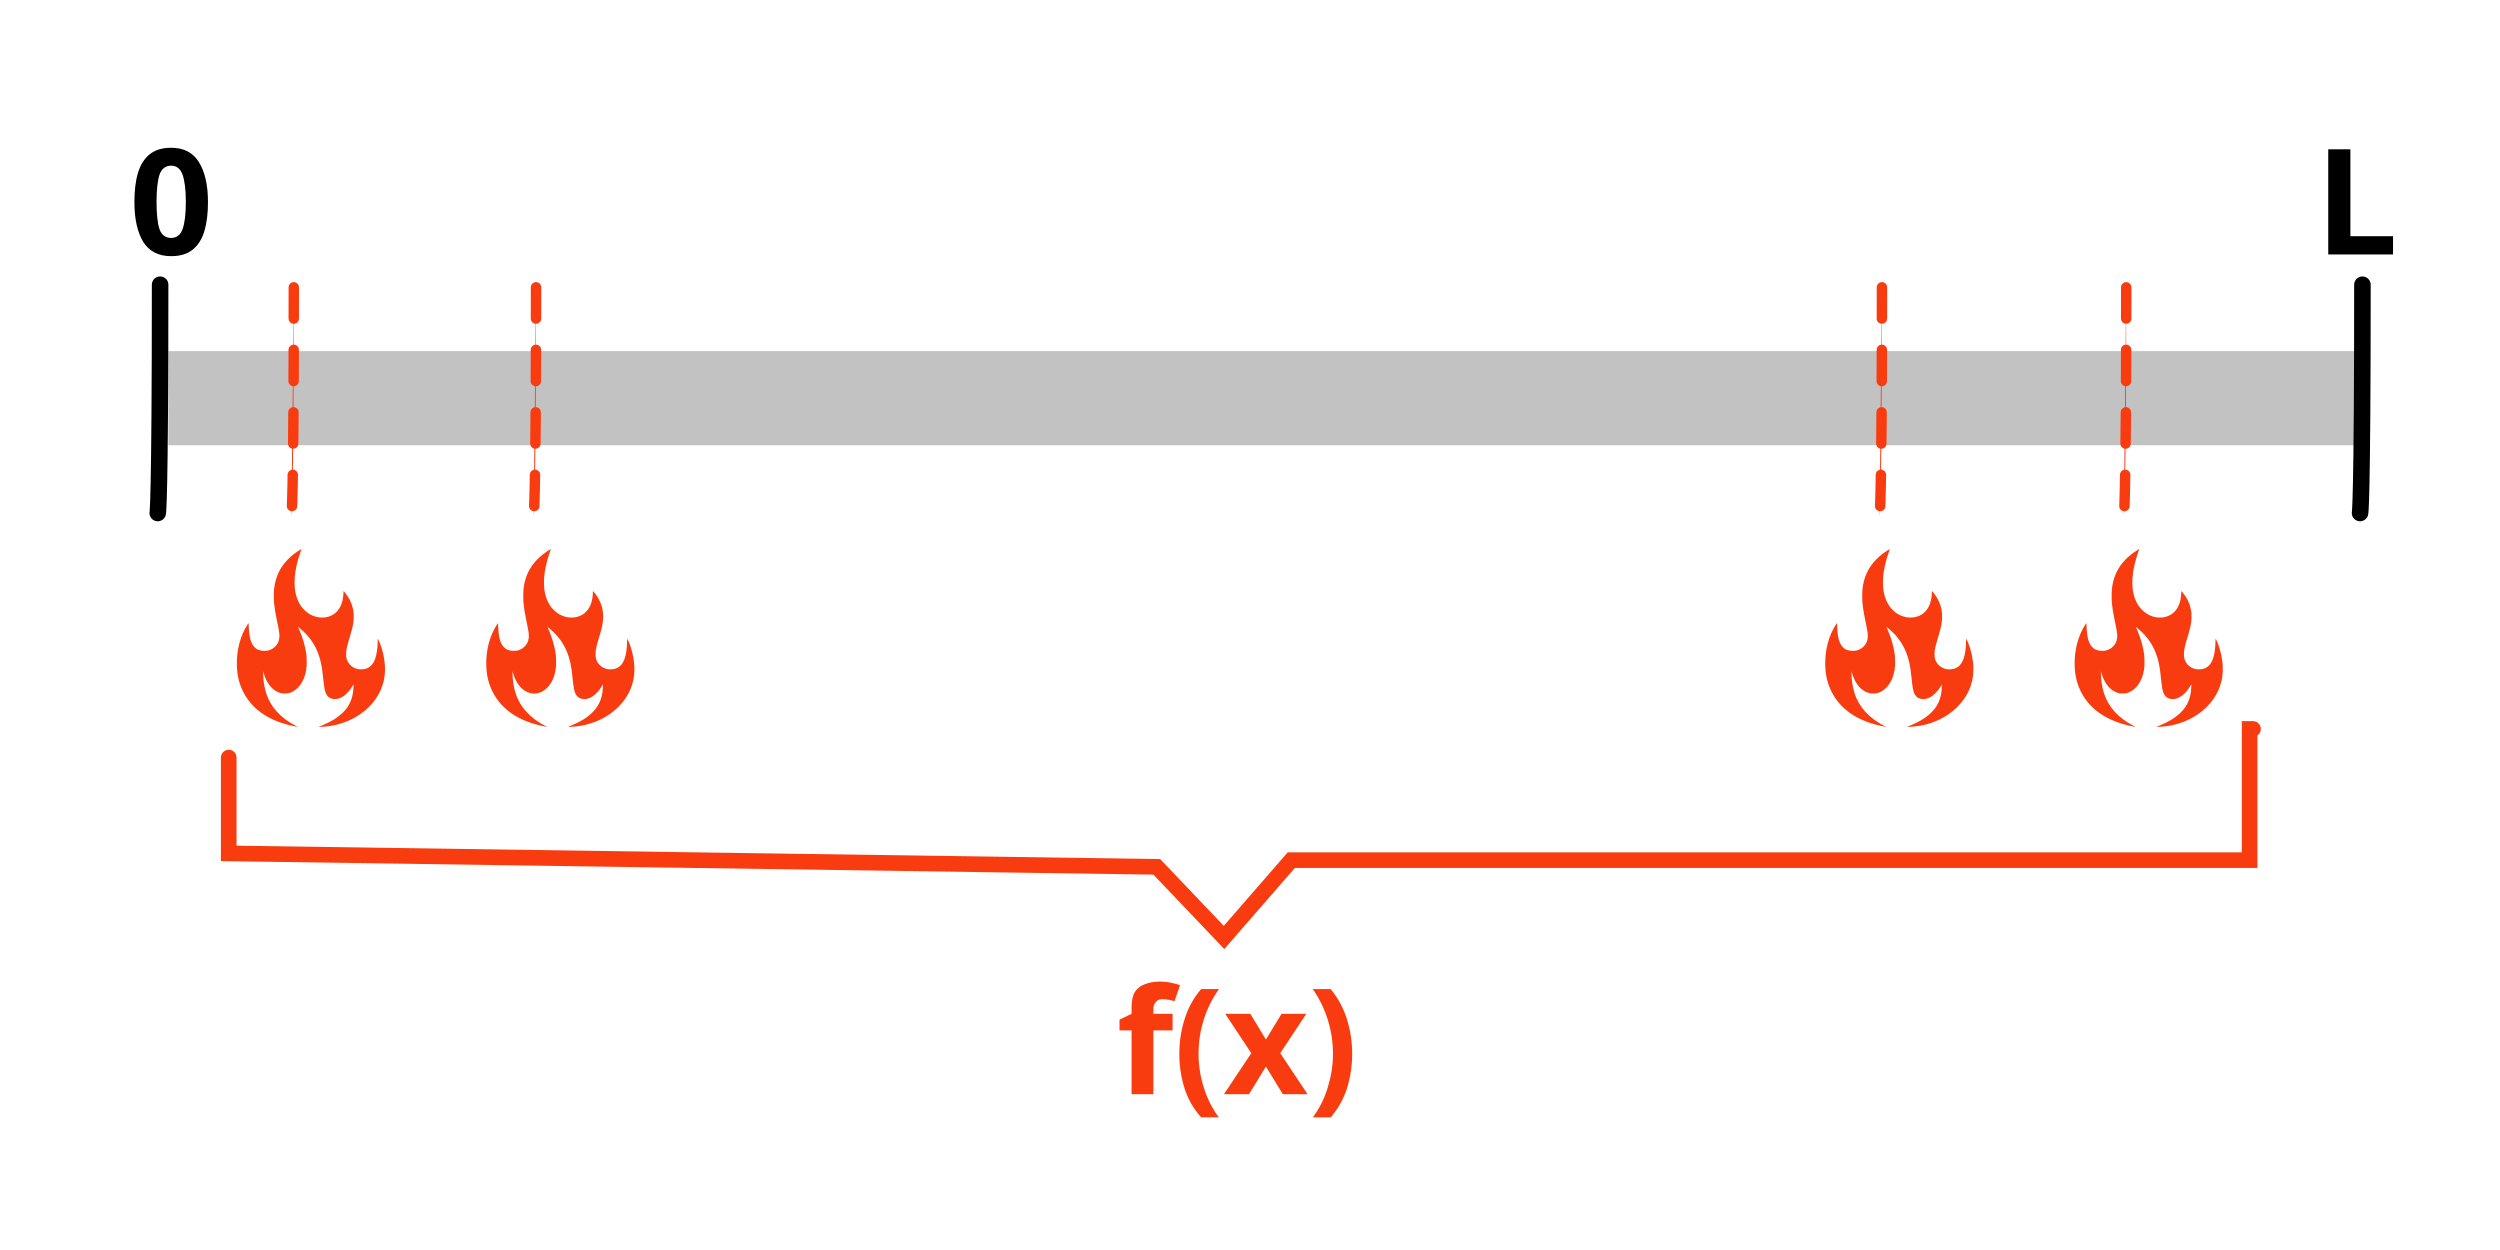
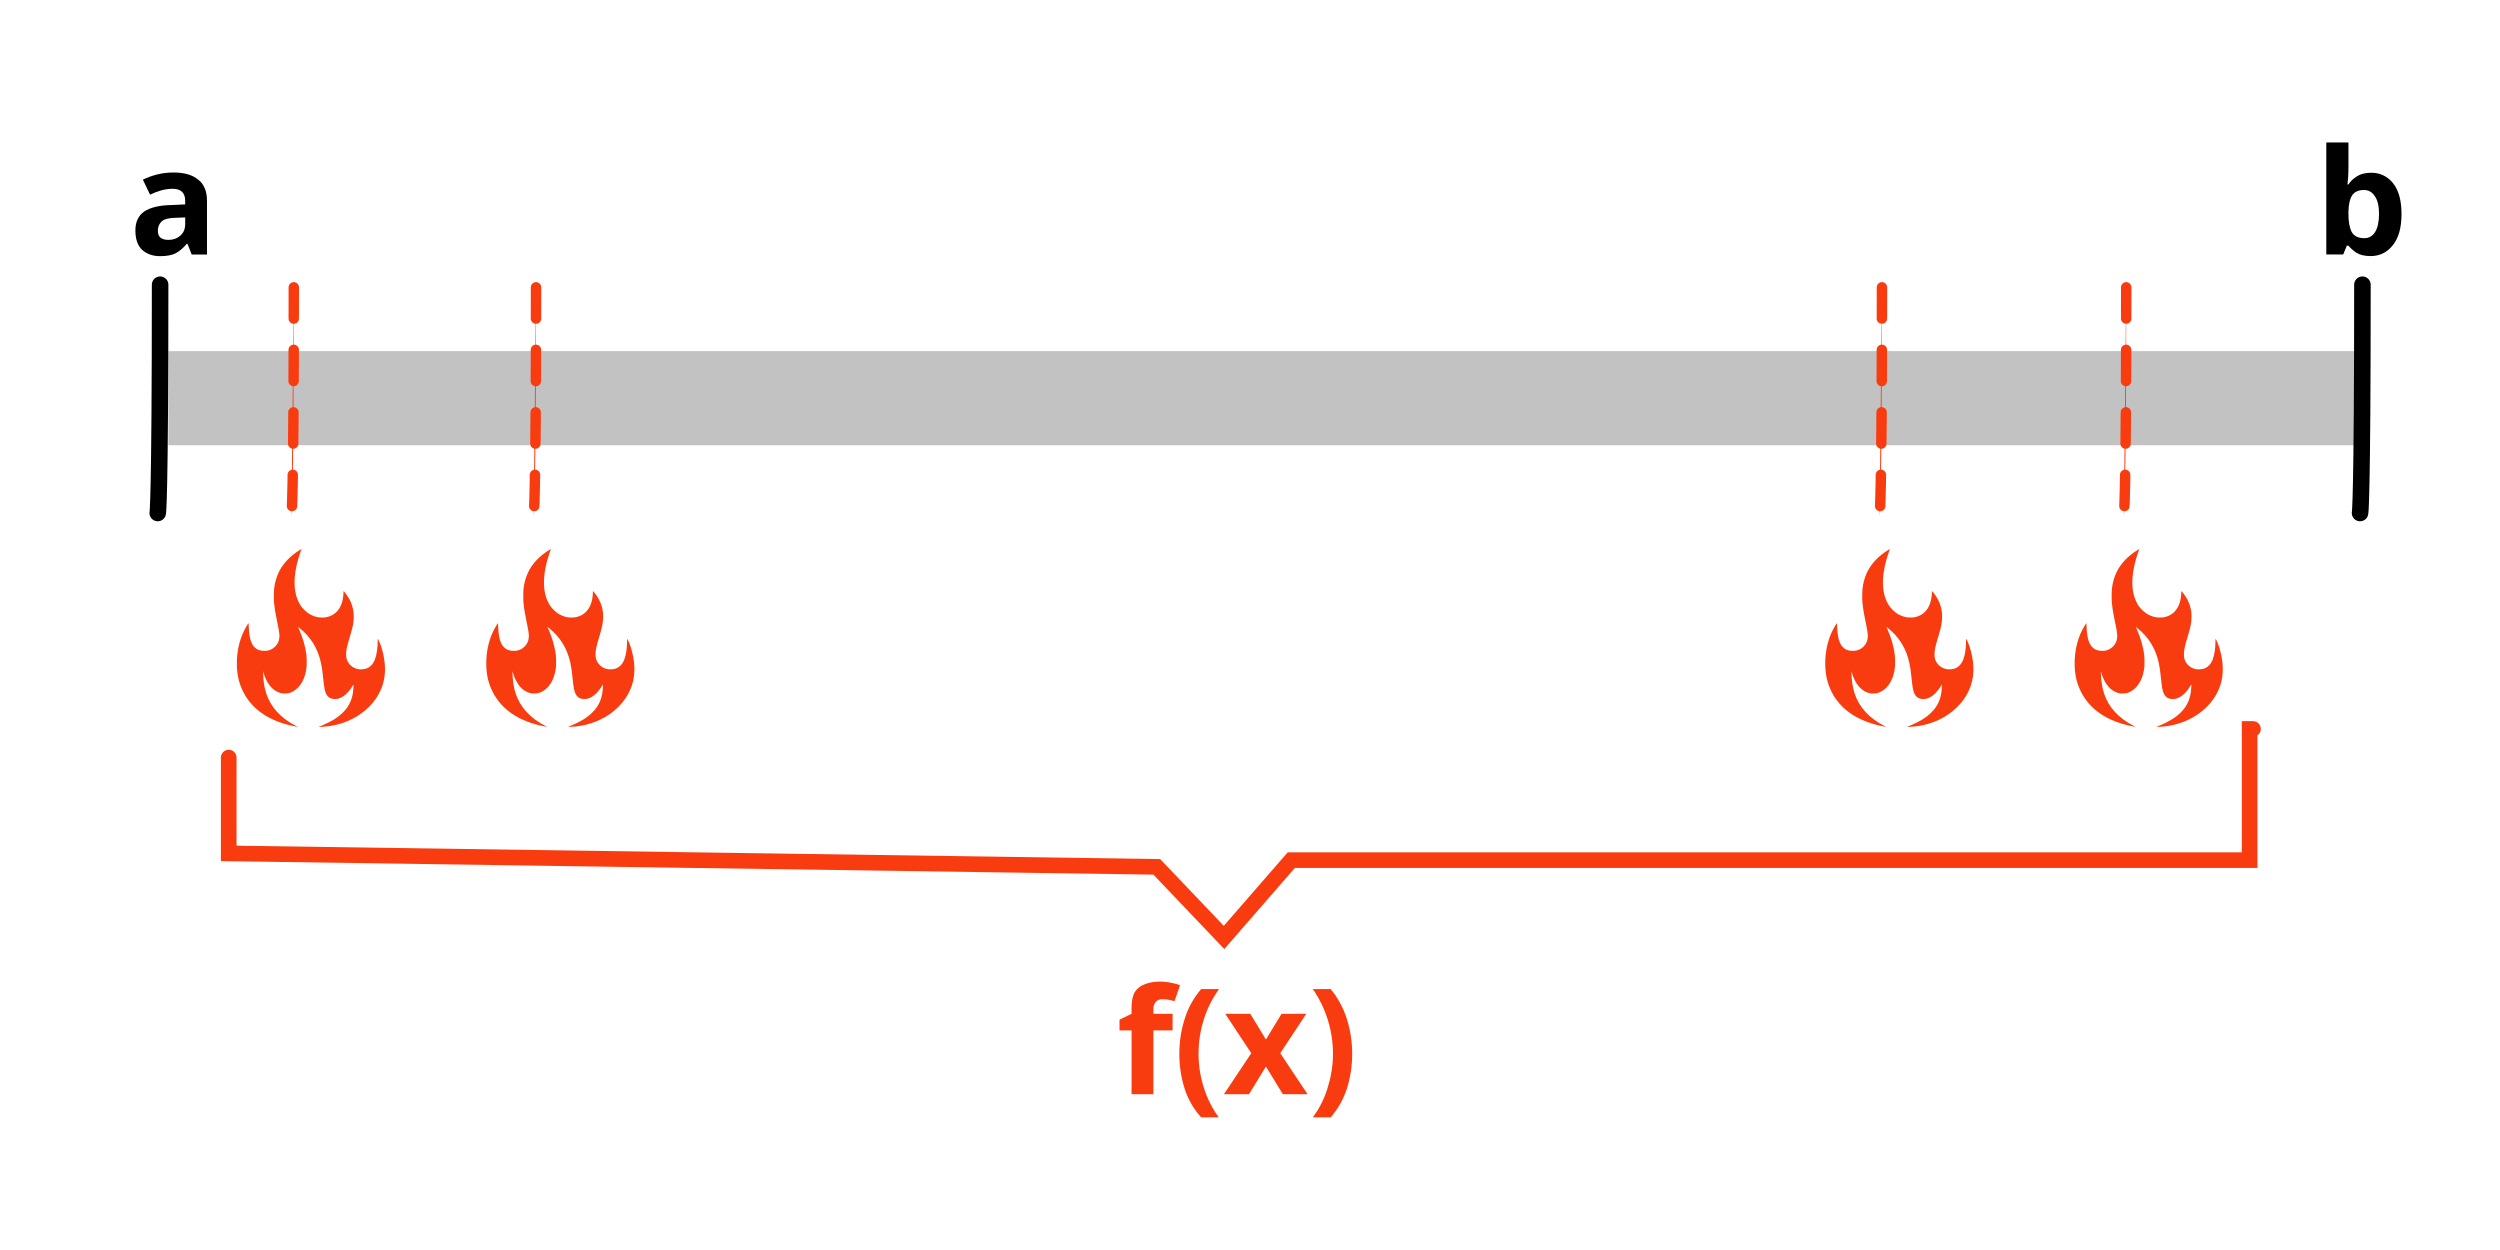
<svg xmlns="http://www.w3.org/2000/svg" width="120mm" height="60mm" viewBox="0 0 120 60" version="1.1" id="svg1">
  <defs id="defs1">
    </defs>
  <g id="layer1" transform="translate(-44.53661,-47.70826)">
    <rect style="fill:#959595;fill-opacity:0.572;stroke-width:0.794;stroke-linecap:round" id="rect22" width="105.236" height="4.519" x="52.618" y="64.562" />
    <g transform="matrix(6.6742914e-4,0,0,-6.6742914e-4,55.90362,82.59998)" fill="#e91e63" stroke="none" id="g2" style="fill:#f83c0f;fill-opacity:1">
      <path d="m 4502,12706 c -350,-223 -597,-421 -843,-672 -562,-578 -875,-1250 -976,-2099 -22,-190 -25,-805 -5,-1015 34,-341 88,-689 178,-1125 30,-148 75,-369 100,-490 95,-463 123,-705 104,-881 -29,-268 -119,-464 -294,-639 -97,-97 -178,-155 -292,-210 -162,-78 -289,-105 -486,-105 -326,0 -542,81 -724,272 -251,262 -372,697 -404,1448 -6,140 -12,262 -13,270 -1,8 -34,-35 -74,-96 C 245,6546 -25,5512 4,4415 22,3708 171,3094 465,2515 1122,1219 2399,374 4220,31 4305,15 4376,3 4378,5 c 2,1 -52,30 -118,64 -1104,564 -1830,1359 -2150,2356 -135,421 -221,990 -220,1448 l 1,132 38,-132 c 190,-653 530,-1124 966,-1338 217,-106 378,-141 614,-132 200,8 337,45 520,143 551,293 914,954 992,1807 15,165 6,657 -15,827 -77,612 -262,1247 -550,1889 -30,69 -54,126 -53,127 1,1 49,-36 107,-82 817,-662 1307,-1458 1541,-2500 66,-296 111,-613 169,-1194 56,-551 104,-817 183,-997 92,-214 232,-340 434,-394 101,-27 313,-30 419,-6 394,90 776,427 1094,965 23,40 45,71 47,68 9,-9 -18,-416 -37,-546 -49,-351 -141,-635 -291,-905 C 7945,1382 7811,1210 7598,1005 7227,646 6746,356 6045,68 l -170,-70 175,6 c 1022,34 2004,349 2815,904 448,306 860,716 1144,1137 536,794 736,1657 615,2650 -57,466 -182,963 -337,1341 -53,129 -132,290 -147,299 -7,4 -10,-51 -10,-169 0,-490 -70,-971 -186,-1283 -147,-395 -377,-623 -723,-714 -99,-27 -358,-37 -469,-19 -397,63 -729,345 -845,715 -41,132 -50,217 -44,412 9,296 51,488 252,1158 228,761 281,1019 292,1426 7,248 -4,383 -48,602 -68,345 -209,673 -421,984 -84,123 -244,323 -258,323 -4,0 -8,-48 -9,-107 -4,-273 -55,-575 -137,-803 -199,-551 -594,-887 -1154,-982 -98,-16 -404,-16 -500,1 -285,49 -557,161 -779,319 -111,78 -306,263 -393,371 -284,351 -468,823 -533,1366 -23,184 -30,536 -16,745 40,596 186,1252 427,1923 35,99 64,181 64,183 0,11 -26,-3 -148,-80 z" id="path1" style="fill:#f83c0f;fill-opacity:1" />
    </g>
    <g transform="matrix(6.6742914e-4,0,0,-6.6742914e-4,67.87531,82.59998)" fill="#e91e63" stroke="none" id="g2-6" style="fill:#f83c0f;fill-opacity:1">
      <path d="m 4502,12706 c -350,-223 -597,-421 -843,-672 -562,-578 -875,-1250 -976,-2099 -22,-190 -25,-805 -5,-1015 34,-341 88,-689 178,-1125 30,-148 75,-369 100,-490 95,-463 123,-705 104,-881 -29,-268 -119,-464 -294,-639 -97,-97 -178,-155 -292,-210 -162,-78 -289,-105 -486,-105 -326,0 -542,81 -724,272 -251,262 -372,697 -404,1448 -6,140 -12,262 -13,270 -1,8 -34,-35 -74,-96 C 245,6546 -25,5512 4,4415 22,3708 171,3094 465,2515 1122,1219 2399,374 4220,31 4305,15 4376,3 4378,5 c 2,1 -52,30 -118,64 -1104,564 -1830,1359 -2150,2356 -135,421 -221,990 -220,1448 l 1,132 38,-132 c 190,-653 530,-1124 966,-1338 217,-106 378,-141 614,-132 200,8 337,45 520,143 551,293 914,954 992,1807 15,165 6,657 -15,827 -77,612 -262,1247 -550,1889 -30,69 -54,126 -53,127 1,1 49,-36 107,-82 817,-662 1307,-1458 1541,-2500 66,-296 111,-613 169,-1194 56,-551 104,-817 183,-997 92,-214 232,-340 434,-394 101,-27 313,-30 419,-6 394,90 776,427 1094,965 23,40 45,71 47,68 9,-9 -18,-416 -37,-546 -49,-351 -141,-635 -291,-905 C 7945,1382 7811,1210 7598,1005 7227,646 6746,356 6045,68 l -170,-70 175,6 c 1022,34 2004,349 2815,904 448,306 860,716 1144,1137 536,794 736,1657 615,2650 -57,466 -182,963 -337,1341 -53,129 -132,290 -147,299 -7,4 -10,-51 -10,-169 0,-490 -70,-971 -186,-1283 -147,-395 -377,-623 -723,-714 -99,-27 -358,-37 -469,-19 -397,63 -729,345 -845,715 -41,132 -50,217 -44,412 9,296 51,488 252,1158 228,761 281,1019 292,1426 7,248 -4,383 -48,602 -68,345 -209,673 -421,984 -84,123 -244,323 -258,323 -4,0 -8,-48 -9,-107 -4,-273 -55,-575 -137,-803 -199,-551 -594,-887 -1154,-982 -98,-16 -404,-16 -500,1 -285,49 -557,161 -779,319 -111,78 -306,263 -393,371 -284,351 -468,823 -533,1366 -23,184 -30,536 -16,745 40,596 186,1252 427,1923 35,99 64,181 64,183 0,11 -26,-3 -148,-80 z" id="path1-2" style="fill:#f83c0f;fill-opacity:1" />
    </g>
    <g transform="matrix(6.6742914e-4,0,0,-6.6742914e-4,132.146,79.95414)" fill="#e91e63" stroke="none" id="g2-0" style="fill:#f83c0f;fill-opacity:1">
      <path d="m 4502,8741.785 c -350,-223 -597,-421 -843,-672 -562,-578 -875,-1250 -976,-2099 -22,-190 -25,-805 -5,-1015 34,-341 88,-689 178,-1125 30,-148 75,-369 100,-490 95,-463 123,-705 104,-881 -29,-268 -119,-464 -294,-639 -97,-97 -178,-155 -292,-210 -162,-78 -289,-105 -486,-105 -326,0 -542,81 -724,272 -251,262 -372,697 -404,1448 -6,140 -12,262 -13,270 -1,8 -34,-35 -74,-96 -528,-818 -798,-1852 -769,-2949 18,-707 167,-1321 461,-1900 657,-1296 1934,-2141 3755,-2484 85,-16 156,-28 158,-26 2,1 -52,30 -118,64 -1104,564 -1830,1359 -2150,2356 -135,421 -221,990 -220,1448 l 1,132 38,-132 c 190,-653 530,-1124 966,-1338 217,-106 378,-141 614,-132 200,8 337,45 520,143 551,293 914,954 992,1807 15,165 6,657 -15,827 -77,612 -262,1247 -550,1889 -30,69 -54,126 -53,127 1,1 49,-36 107,-82 817,-662 1307,-1458 1541,-2500 66,-296 111,-613 169,-1194 56,-551 104,-817 183,-997 92,-214 232,-340 434,-394 101,-27 313,-30 419,-6 394,90 776,427 1094,965 23,40 45,71 47,68 9,-9 -18,-416 -37,-546 -49,-351 -141,-635 -291,-905 -124,-223 -258,-395 -471,-600 -371,-359 -852,-649 -1553,-937 l -170,-70 175,6 c 1022,34 2004,349 2815,904 448,306 860,716 1144,1137 536,794 736,1657 615,2650 -57,466 -182,963 -337,1341 -53,129 -132,290 -147,299 -7,4 -10,-51 -10,-169 0,-490 -70,-971 -186,-1283 -147,-395 -377,-623 -723,-714 -99,-27 -358,-37 -469,-19 -397,63 -729,345 -845,715 -41,132 -50,217 -44,412 9,296 51,488 252,1158 228,761 281,1019 292,1426 7,248 -4,383 -48,602 -68,345 -209,673 -421,984 -84,123 -244,323 -258,323 -4,0 -8,-48 -9,-107 -4,-273 -55,-575 -137,-803 -199,-551 -594,-887 -1154,-982 -98,-16 -404,-16 -500,1 -285,49 -557,161 -779,319 -111,78 -306,263 -393,371 -284,351 -468,823 -533,1366 -23,184 -30,536 -16,745 40,596 186,1252 427,1923.001 35,99 64,181 64,183 0,11 -26,-3 -148,-80 z" id="path1-6" style="fill:#f83c0f;fill-opacity:1" />
    </g>
    <g transform="matrix(6.6742914e-4,0,0,-6.6742914e-4,144.1177,82.59998)" fill="#e91e63" stroke="none" id="g2-6-2" style="fill:#f83c0f;fill-opacity:1">
      <path d="m 4502,12706 c -350,-223 -597,-421 -843,-672 -562,-578 -875,-1250 -976,-2099 -22,-190 -25,-805 -5,-1015 34,-341 88,-689 178,-1125 30,-148 75,-369 100,-490 95,-463 123,-705 104,-881 -29,-268 -119,-464 -294,-639 -97,-97 -178,-155 -292,-210 -162,-78 -289,-105 -486,-105 -326,0 -542,81 -724,272 -251,262 -372,697 -404,1448 -6,140 -12,262 -13,270 -1,8 -34,-35 -74,-96 C 245,6546 -25,5512 4,4415 22,3708 171,3094 465,2515 1122,1219 2399,374 4220,31 4305,15 4376,3 4378,5 c 2,1 -52,30 -118,64 -1104,564 -1830,1359 -2150,2356 -135,421 -221,990 -220,1448 l 1,132 38,-132 c 190,-653 530,-1124 966,-1338 217,-106 378,-141 614,-132 200,8 337,45 520,143 551,293 914,954 992,1807 15,165 6,657 -15,827 -77,612 -262,1247 -550,1889 -30,69 -54,126 -53,127 1,1 49,-36 107,-82 817,-662 1307,-1458 1541,-2500 66,-296 111,-613 169,-1194 56,-551 104,-817 183,-997 92,-214 232,-340 434,-394 101,-27 313,-30 419,-6 394,90 776,427 1094,965 23,40 45,71 47,68 9,-9 -18,-416 -37,-546 -49,-351 -141,-635 -291,-905 C 7945,1382 7811,1210 7598,1005 7227,646 6746,356 6045,68 l -170,-70 175,6 c 1022,34 2004,349 2815,904 448,306 860,716 1144,1137 536,794 736,1657 615,2650 -57,466 -182,963 -337,1341 -53,129 -132,290 -147,299 -7,4 -10,-51 -10,-169 0,-490 -70,-971 -186,-1283 -147,-395 -377,-623 -723,-714 -99,-27 -358,-37 -469,-19 -397,63 -729,345 -845,715 -41,132 -50,217 -44,412 9,296 51,488 252,1158 228,761 281,1019 292,1426 7,248 -4,383 -48,602 -68,345 -209,673 -421,984 -84,123 -244,323 -258,323 -4,0 -8,-48 -9,-107 -4,-273 -55,-575 -137,-803 -199,-551 -594,-887 -1154,-982 -98,-16 -404,-16 -500,1 -285,49 -557,161 -779,319 -111,78 -306,263 -393,371 -284,351 -468,823 -533,1366 -23,184 -30,536 -16,745 40,596 186,1252 427,1923 35,99 64,181 64,183 0,11 -26,-3 -148,-80 z" id="path1-2-6" style="fill:#f83c0f;fill-opacity:1" />
    </g>
    <text xml:space="preserve" style="font-weight:bold;font-size:7.056px;font-family:sans-serif;-inkscape-font-specification:'sans-serif Bold';text-align:start;writing-mode:lr-tb;direction:ltr;text-anchor:start;fill:#959595;fill-opacity:0.572;stroke-width:0.794;stroke-linecap:round" x="50.739" y="59.925" id="text22">
-       <tspan id="tspan22" style="font-size:7.056px;fill:#000000;fill-opacity:1;stroke-width:0.794" x="50.739" y="59.925">0</tspan>
+       <tspan id="tspan22" style="font-size:7.056px;fill:#000000;fill-opacity:1;stroke-width:0.794" x="50.739" y="59.925">a</tspan>
    </text>
    <text xml:space="preserve" style="font-weight:bold;font-size:7.056px;font-family:sans-serif;-inkscape-font-specification:'sans-serif Bold';text-align:start;writing-mode:lr-tb;direction:ltr;text-anchor:start;fill:#959595;fill-opacity:0.572;stroke-width:0.794;stroke-linecap:round" x="155.653" y="59.922" id="text22-9">
-       <tspan style="font-size:7.056px;fill:#000000;fill-opacity:1;stroke-width:0.794" x="155.653" y="59.922" id="tspan23">L</tspan>
+       <tspan style="font-size:7.056px;fill:#000000;fill-opacity:1;stroke-width:0.794" x="155.653" y="59.922" id="tspan23">b</tspan>
    </text>
    <path style="fill:none;fill-opacity:1;stroke:#000000;stroke-width:0.794;stroke-linecap:round;stroke-opacity:1" d="m 52.222,61.375 c 0,10.614 -0.114,10.957 -0.114,10.957" id="path24" />
    <path style="fill:#f83c0f;fill-opacity:1;stroke:#f83c0f;stroke-width:0.5;stroke-linecap:round;stroke-dasharray:1.5, 1.5;stroke-dashoffset:0;stroke-opacity:1" d="m 58.639,61.5 c 0,10.614 -0.114,10.957 -0.114,10.957" id="path24-2" />
    <path style="fill:#f83c0f;fill-opacity:1;stroke:#f83c0f;stroke-width:0.5;stroke-linecap:round;stroke-dasharray:1.5, 1.5;stroke-dashoffset:0;stroke-opacity:1" d="m 70.266,61.5 c 0,10.614 -0.114,10.957 -0.114,10.957" id="path24-2-3" />
    <path style="fill:#f83c0f;fill-opacity:1;stroke:#f83c0f;stroke-width:0.5;stroke-linecap:round;stroke-dasharray:1.5, 1.5;stroke-dashoffset:0;stroke-opacity:1" d="m 134.87,61.5 c 0,10.614 -0.114,10.957 -0.114,10.957" id="path24-2-3-9" />
    <path style="fill:#f83c0f;fill-opacity:1;stroke:#f83c0f;stroke-width:0.5;stroke-linecap:round;stroke-dasharray:1.5, 1.5;stroke-dashoffset:0;stroke-opacity:1" d="m 146.595,61.5 c 0,10.614 -0.114,10.957 -0.114,10.957" id="path24-2-3-4" />
    <path style="fill:none;fill-opacity:1;stroke:#000000;stroke-width:0.794;stroke-linecap:round;stroke-opacity:1" d="m 157.933,61.375 c 0,10.614 -0.114,10.957 -0.114,10.957" id="path24-7" />
    <text xml:space="preserve" style="font-weight:bold;font-size:7.056px;font-family:sans-serif;-inkscape-font-specification:'sans-serif Bold';text-align:start;writing-mode:lr-tb;direction:ltr;text-anchor:start;fill:#f83c0f;fill-opacity:1;stroke:none;stroke-width:0.5;stroke-linecap:round;stroke-dasharray:1.5, 1.5;stroke-dashoffset:0;stroke-opacity:1" x="98.134" y="100.232" id="text24">
      <tspan id="tspan24" style="stroke:none;stroke-width:0.5" x="98.134" y="100.232">f(x)</tspan>
    </text>
    <path style="fill:none;fill-opacity:1;stroke:#f83c0f;stroke-width:0.75;stroke-linecap:round;stroke-dasharray:none;stroke-dashoffset:0;stroke-opacity:1" d="m 55.515,84.071 -10e-7,4.6 44.548,0.646 3.228,3.389 3.228,-3.712 h 46 v -6.295 h 0.161" id="path25" />
  </g>
</svg>
